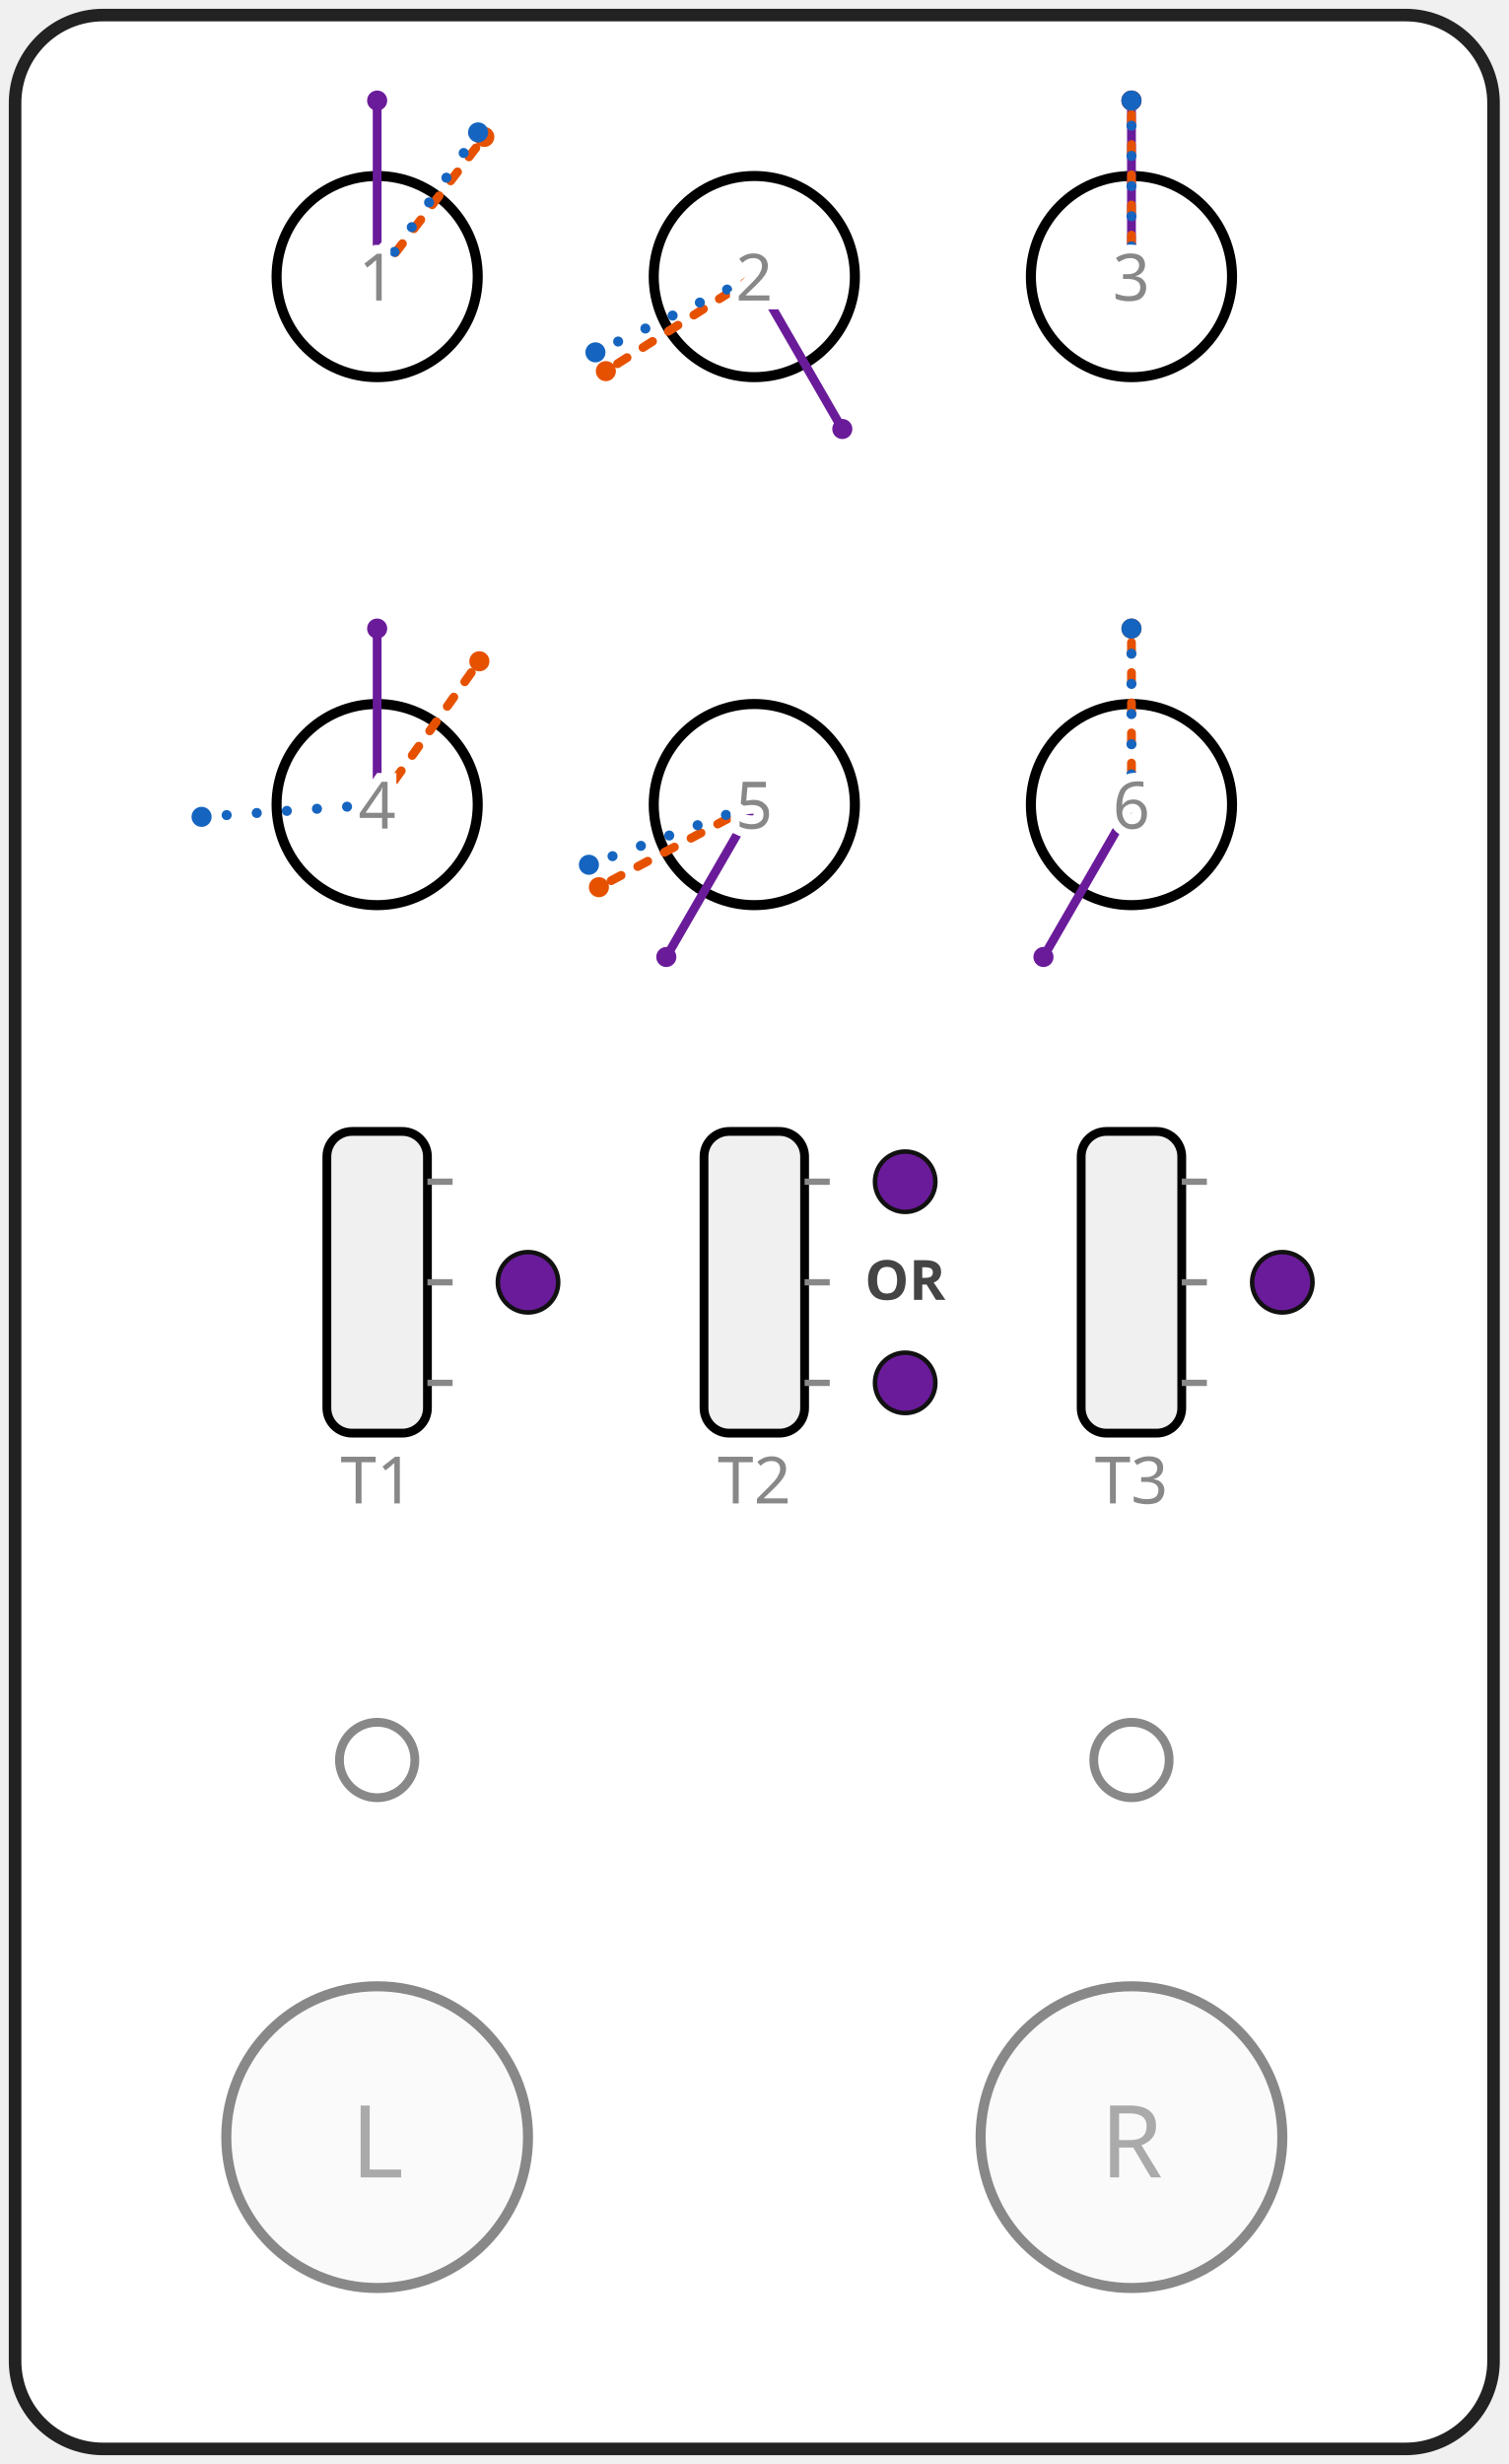
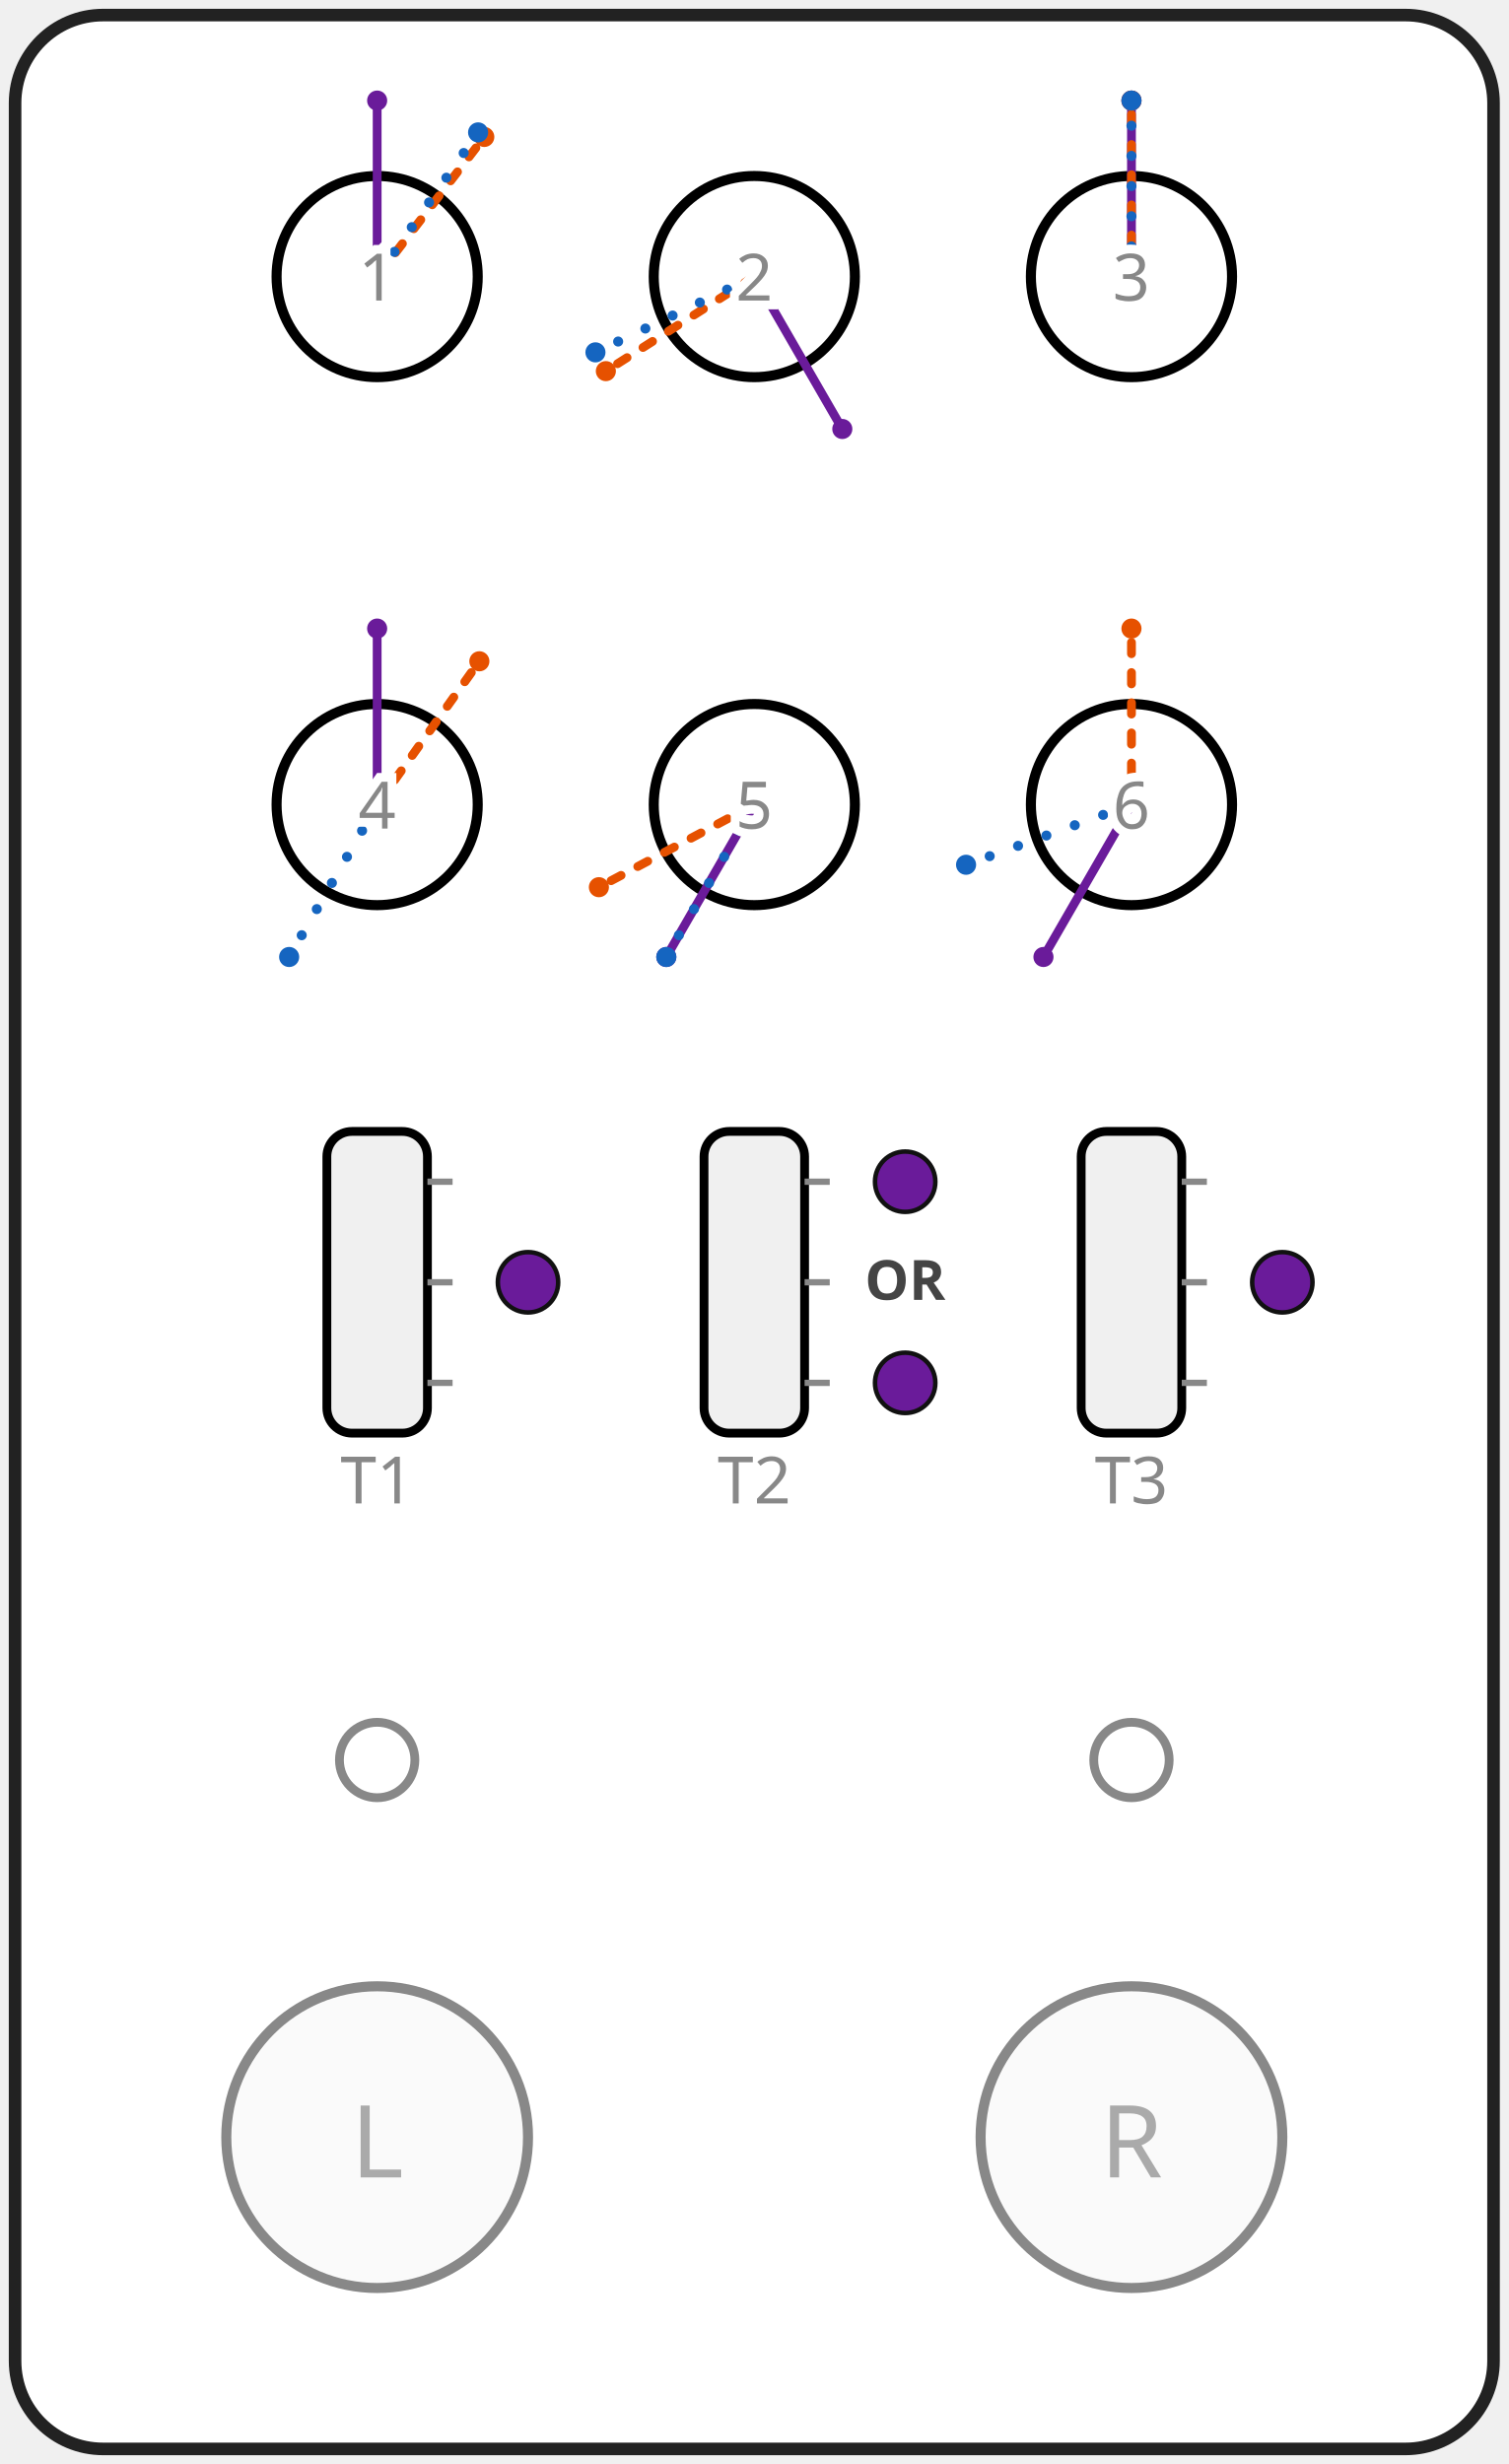
<svg xmlns="http://www.w3.org/2000/svg" viewBox="0 0 60 98" width="60mm" height="98mm">
  <style>text.kn{font-family:sans-serif;font-size:2.6px;text-anchor:middle;fill:#888;stroke:#fff;stroke-width:0.7;paint-order:stroke fill}text.fs{font-family:sans-serif;font-size:4px;text-anchor:middle;fill:#aaa}text.orlab{font-family:sans-serif;font-size:2.2px;font-weight:bold;text-anchor:middle;fill:#444}</style>
  <rect x="0.6" y="0.6" width="58.8" height="96.8" rx="3.5" fill="#fff" stroke="#222" stroke-width="0.5" />
  <g>
    <circle cx="15" cy="11" r="4" fill="#fff" stroke="#000" stroke-width="0.4" />
  </g>
  <line x1="15" y1="11" x2="15.000" y2="4.000" stroke="#6A1B9A" stroke-width="0.35" stroke-linecap="round" />
  <circle cx="15.000" cy="4.000" r="0.4" fill="#6A1B9A" />
  <line x1="15" y1="11" x2="19.261" y2="5.447" stroke="#E65100" stroke-width="0.35" stroke-linecap="round" stroke-dasharray="0.45 0.75" />
  <circle cx="19.261" cy="5.447" r="0.4" fill="#E65100" />
  <line x1="15" y1="11" x2="19.015" y2="5.266" stroke="#1565C0" stroke-width="0.40" stroke-linecap="round" stroke-dasharray="0 1.2" />
  <circle cx="19.015" cy="5.266" r="0.4" fill="#1565C0" />
  <text x="15" y="11.95" class="kn">1</text>
  <g>
    <circle cx="30" cy="11" r="4" fill="#fff" stroke="#000" stroke-width="0.4" />
  </g>
  <line x1="30" y1="11" x2="33.500" y2="17.062" stroke="#6A1B9A" stroke-width="0.35" stroke-linecap="round" />
  <circle cx="33.500" cy="17.062" r="0.4" fill="#6A1B9A" />
  <line x1="30" y1="11" x2="24.096" y2="14.761" stroke="#E65100" stroke-width="0.35" stroke-linecap="round" stroke-dasharray="0.45 0.75" />
  <circle cx="24.096" cy="14.761" r="0.4" fill="#E65100" />
  <line x1="30" y1="11" x2="23.682" y2="14.014" stroke="#1565C0" stroke-width="0.40" stroke-linecap="round" stroke-dasharray="0 1.2" />
  <circle cx="23.682" cy="14.014" r="0.4" fill="#1565C0" />
  <text x="30" y="11.95" class="kn">2</text>
  <g>
    <circle cx="45" cy="11" r="4" fill="#fff" stroke="#000" stroke-width="0.4" />
  </g>
  <line x1="45" y1="11" x2="45.000" y2="4.000" stroke="#6A1B9A" stroke-width="0.35" stroke-linecap="round" />
  <circle cx="45.000" cy="4.000" r="0.4" fill="#6A1B9A" />
  <line x1="45" y1="11" x2="45.000" y2="4.000" stroke="#E65100" stroke-width="0.35" stroke-linecap="round" stroke-dasharray="0.45 0.75" />
  <circle cx="45.000" cy="4.000" r="0.4" fill="#E65100" />
  <line x1="45" y1="11" x2="45.000" y2="4.000" stroke="#1565C0" stroke-width="0.40" stroke-linecap="round" stroke-dasharray="0 1.2" />
  <circle cx="45.000" cy="4.000" r="0.4" fill="#1565C0" />
  <text x="45" y="11.95" class="kn">3</text>
  <g>
    <circle cx="15" cy="32" r="4" fill="#fff" stroke="#000" stroke-width="0.4" />
  </g>
  <line x1="15" y1="32" x2="15.000" y2="25.000" stroke="#6A1B9A" stroke-width="0.35" stroke-linecap="round" />
  <circle cx="15.000" cy="25.000" r="0.4" fill="#6A1B9A" />
  <line x1="15" y1="32" x2="19.065" y2="26.301" stroke="#E65100" stroke-width="0.35" stroke-linecap="round" stroke-dasharray="0.45 0.75" />
  <circle cx="19.065" cy="26.301" r="0.4" fill="#E65100" />
-   <line x1="15" y1="32" x2="8.017" y2="32.488" stroke="#1565C0" stroke-width="0.40" stroke-linecap="round" stroke-dasharray="0 1.2" />
-   <circle cx="8.017" cy="32.488" r="0.4" fill="#1565C0" />
+   <line x1="15" y1="32" x2="11.500" y2="38.062" stroke="#1565C0" stroke-width="0.40" stroke-linecap="round" stroke-dasharray="0 1.2" />
+   <circle cx="11.500" cy="38.062" r="0.4" fill="#1565C0" />
  <text x="15" y="32.95" class="kn">4</text>
  <g>
    <circle cx="30" cy="32" r="4" fill="#fff" stroke="#000" stroke-width="0.4" />
  </g>
  <line x1="30" y1="32" x2="26.500" y2="38.062" stroke="#6A1B9A" stroke-width="0.35" stroke-linecap="round" />
  <circle cx="26.500" cy="38.062" r="0.4" fill="#6A1B9A" />
  <line x1="30" y1="32" x2="23.819" y2="35.286" stroke="#E65100" stroke-width="0.35" stroke-linecap="round" stroke-dasharray="0.45 0.75" />
  <circle cx="23.819" cy="35.286" r="0.4" fill="#E65100" />
-   <line x1="30" y1="32" x2="23.422" y2="34.394" stroke="#1565C0" stroke-width="0.40" stroke-linecap="round" stroke-dasharray="0 1.2" />
-   <circle cx="23.422" cy="34.394" r="0.4" fill="#1565C0" />
+   <line x1="30" y1="32" x2="26.500" y2="38.062" stroke="#1565C0" stroke-width="0.40" stroke-linecap="round" stroke-dasharray="0 1.2" />
+   <circle cx="26.500" cy="38.062" r="0.4" fill="#1565C0" />
  <text x="30" y="32.95" class="kn">5</text>
  <g>
    <circle cx="45" cy="32" r="4" fill="#fff" stroke="#000" stroke-width="0.4" />
  </g>
  <line x1="45" y1="32" x2="41.500" y2="38.062" stroke="#6A1B9A" stroke-width="0.35" stroke-linecap="round" />
  <circle cx="41.500" cy="38.062" r="0.4" fill="#6A1B9A" />
  <line x1="45" y1="32" x2="45.000" y2="25.000" stroke="#E65100" stroke-width="0.35" stroke-linecap="round" stroke-dasharray="0.45 0.75" />
  <circle cx="45.000" cy="25.000" r="0.4" fill="#E65100" />
-   <line x1="45" y1="32" x2="45.000" y2="25.000" stroke="#1565C0" stroke-width="0.40" stroke-linecap="round" stroke-dasharray="0 1.2" />
-   <circle cx="45.000" cy="25.000" r="0.4" fill="#1565C0" />
+   <line x1="45" y1="32" x2="38.422" y2="34.394" stroke="#1565C0" stroke-width="0.40" stroke-linecap="round" stroke-dasharray="0 1.2" />
+   <circle cx="38.422" cy="34.394" r="0.4" fill="#1565C0" />
  <text x="45" y="32.95" class="kn">6</text>
  <rect x="13" y="45" width="4" height="12" rx="1" fill="#f0f0f0" stroke="#000" stroke-width="0.35" />
  <line x1="17" y1="47" x2="18" y2="47" stroke="#888" stroke-width="0.25" />
  <line x1="17" y1="51" x2="18" y2="51" stroke="#888" stroke-width="0.25" />
  <line x1="17" y1="55" x2="18" y2="55" stroke="#888" stroke-width="0.25" />
  <text x="15" y="59.8" class="kn">T1</text>
  <circle cx="21.000" cy="51.000" r="1.20" fill="#6A1B9A" stroke="#111" stroke-width="0.18" />
  <rect x="28" y="45" width="4" height="12" rx="1" fill="#f0f0f0" stroke="#000" stroke-width="0.35" />
  <line x1="32" y1="47" x2="33" y2="47" stroke="#888" stroke-width="0.25" />
  <line x1="32" y1="51" x2="33" y2="51" stroke="#888" stroke-width="0.25" />
  <line x1="32" y1="55" x2="33" y2="55" stroke="#888" stroke-width="0.25" />
  <text x="30" y="59.8" class="kn">T2</text>
  <circle cx="36.000" cy="47.000" r="1.20" fill="#6A1B9A" stroke="#111" stroke-width="0.18" />
  <circle cx="36.000" cy="55.000" r="1.20" fill="#6A1B9A" stroke="#111" stroke-width="0.18" />
  <text x="36.00" y="51.70" class="orlab">OR</text>
  <rect x="43" y="45" width="4" height="12" rx="1" fill="#f0f0f0" stroke="#000" stroke-width="0.35" />
  <line x1="47" y1="47" x2="48" y2="47" stroke="#888" stroke-width="0.25" />
  <line x1="47" y1="51" x2="48" y2="51" stroke="#888" stroke-width="0.25" />
  <line x1="47" y1="55" x2="48" y2="55" stroke="#888" stroke-width="0.25" />
  <text x="45" y="59.8" class="kn">T3</text>
  <circle cx="51.000" cy="51.000" r="1.20" fill="#6A1B9A" stroke="#111" stroke-width="0.18" />
  <circle cx="15" cy="70" r="1.5" fill="#fff" stroke="#888" stroke-width="0.35" />
  <circle cx="45" cy="70" r="1.5" fill="#fff" stroke="#888" stroke-width="0.35" />
  <circle cx="15" cy="85" r="6" fill="#fafafa" stroke="#888" stroke-width="0.4" />
  <text x="15" y="86.6" class="fs">L</text>
  <circle cx="45" cy="85" r="6" fill="#fafafa" stroke="#888" stroke-width="0.4" />
  <text x="45" y="86.6" class="fs">R</text>
</svg>
